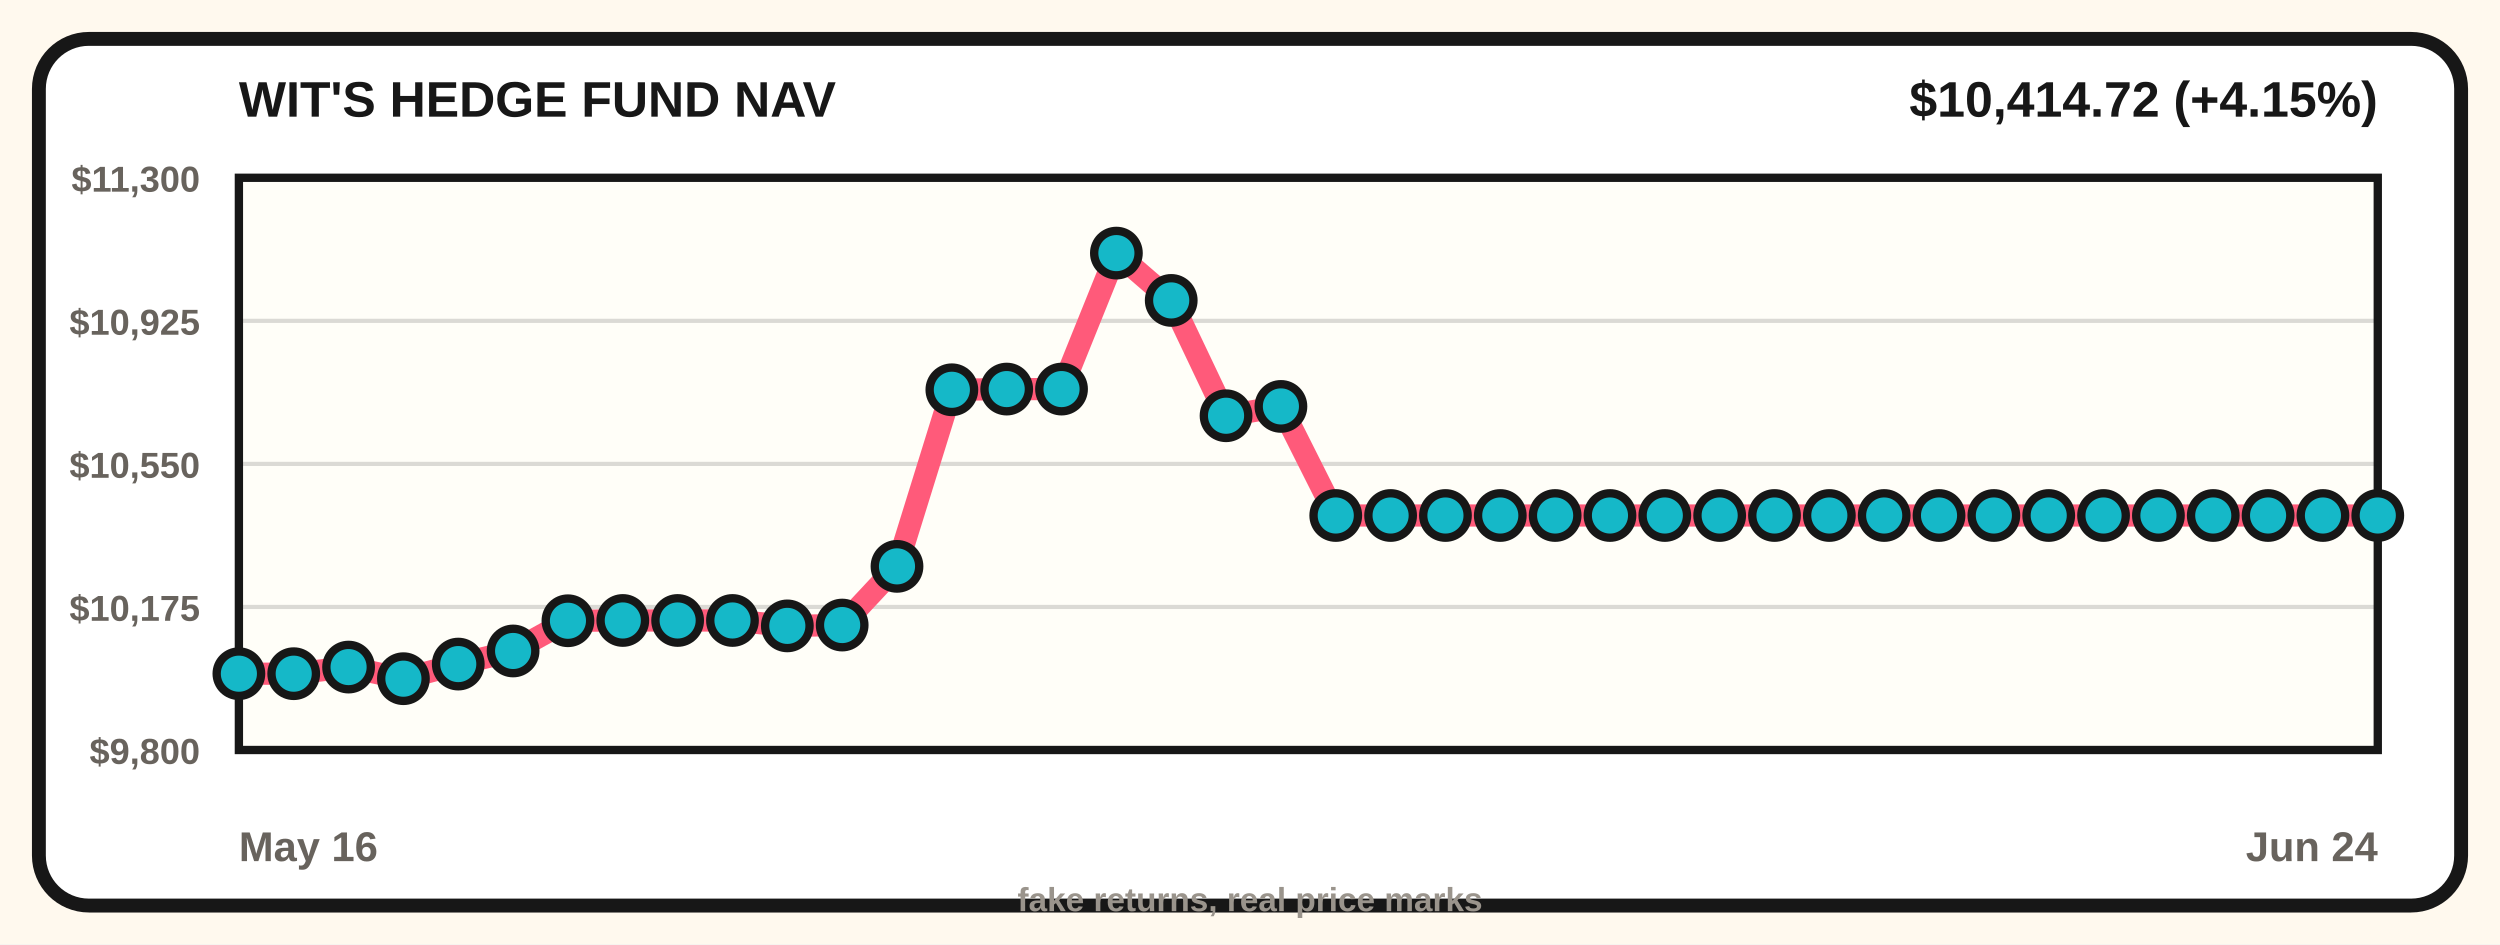
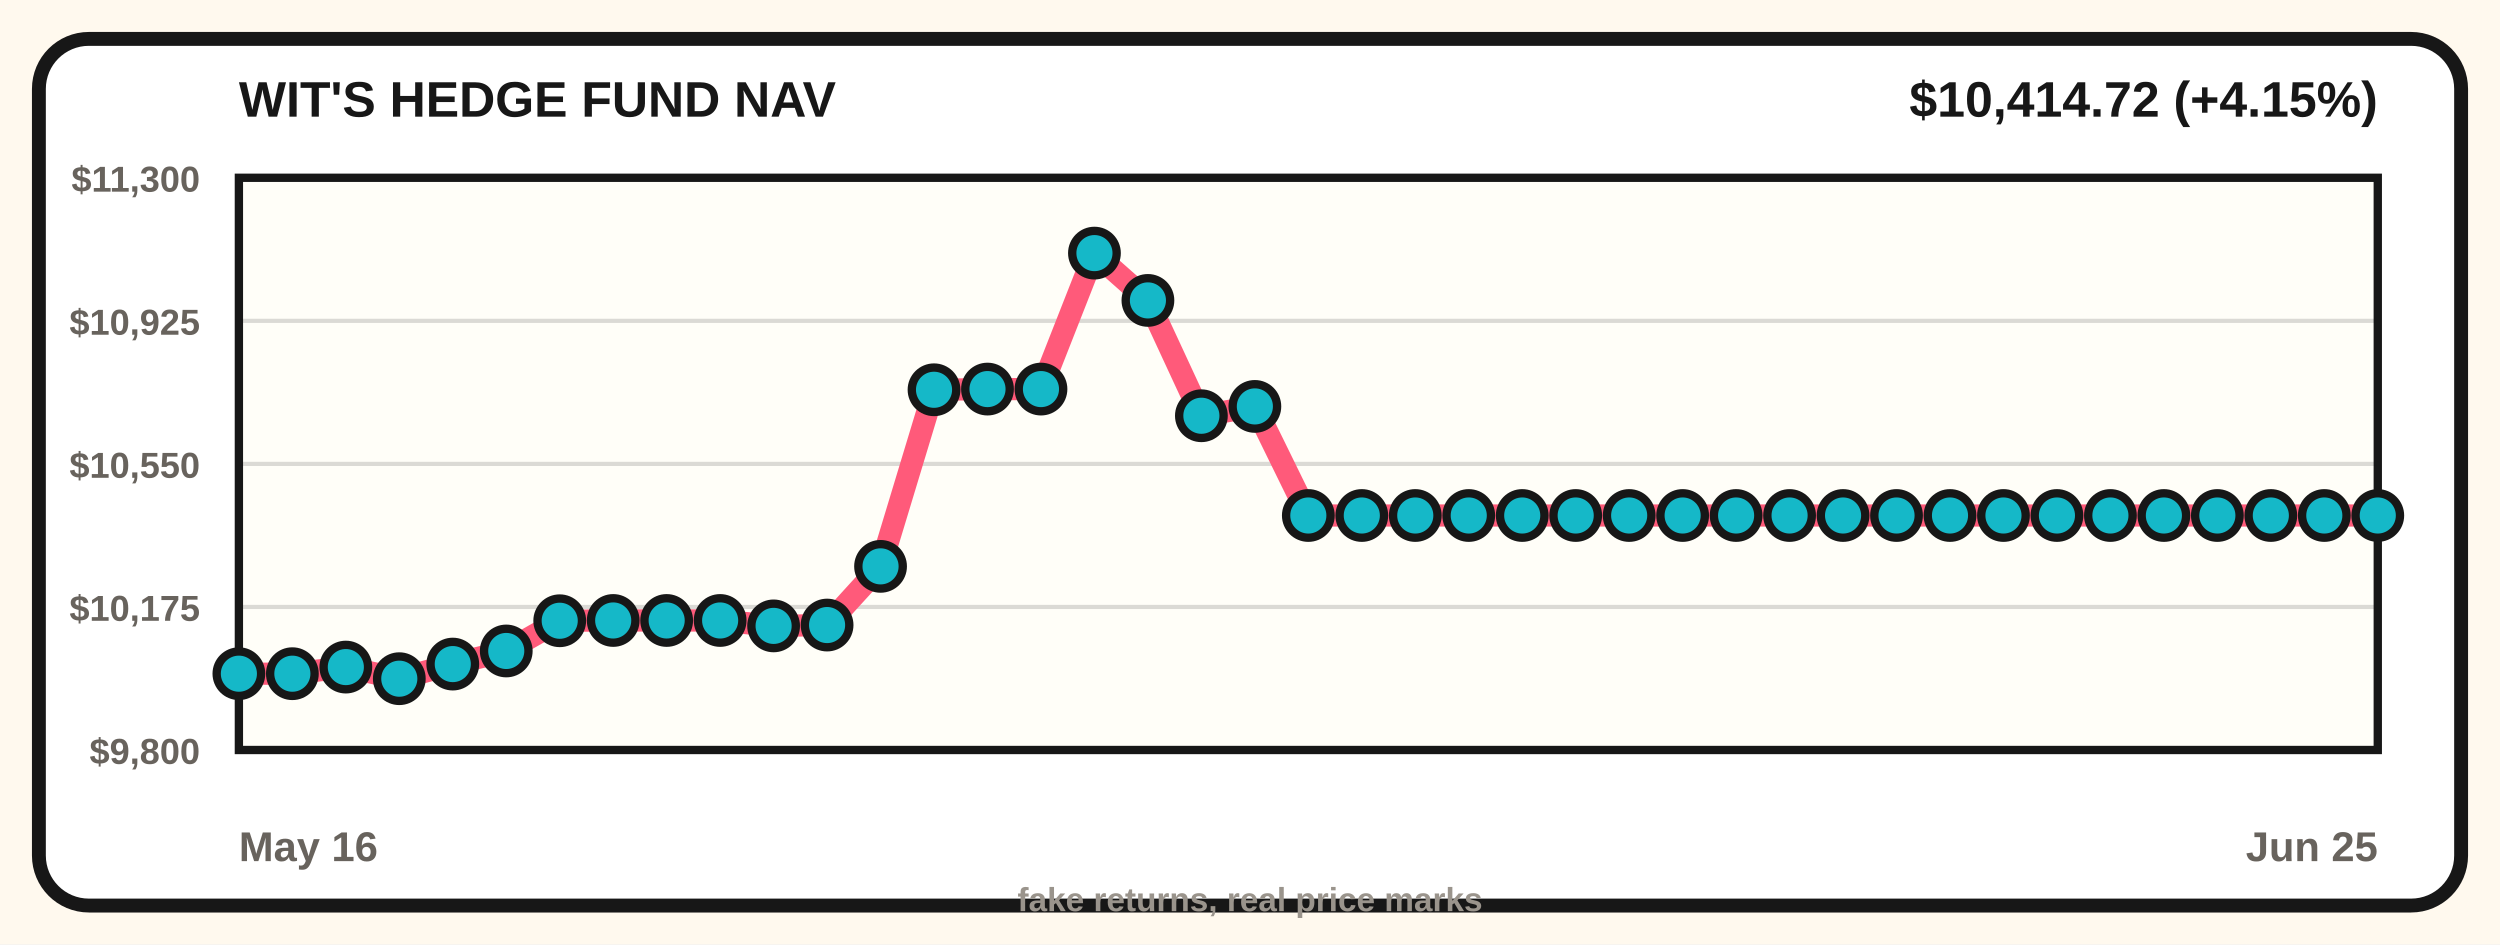
<svg xmlns="http://www.w3.org/2000/svg" width="900" height="340" viewBox="0 0 900 340" role="img" aria-label="Wit's Hedge Fund fake NAV chart">
  <rect width="900" height="340" fill="#fff9ee" />
  <rect x="14" y="14" width="872" height="312" rx="18" fill="#ffffff" stroke="#171717" stroke-width="5" />
  <rect x="86" y="64" width="770" height="206" fill="#fffef8" stroke="#171717" stroke-width="3" />
  <line x1="86" y1="270" x2="856" y2="270" stroke="#171717" stroke-width="1.5" opacity="0.16" />
  <text x="72" y="275" text-anchor="end" font-family="Arial, sans-serif" font-size="13" font-weight="800" fill="#68635d">$9,800</text>
  <line x1="86" y1="218.5" x2="856" y2="218.5" stroke="#171717" stroke-width="1.5" opacity="0.16" />
  <text x="72" y="223.5" text-anchor="end" font-family="Arial, sans-serif" font-size="13" font-weight="800" fill="#68635d">$10,175</text>
  <line x1="86" y1="167" x2="856" y2="167" stroke="#171717" stroke-width="1.5" opacity="0.16" />
  <text x="72" y="172" text-anchor="end" font-family="Arial, sans-serif" font-size="13" font-weight="800" fill="#68635d">$10,550</text>
  <line x1="86" y1="115.5" x2="856" y2="115.5" stroke="#171717" stroke-width="1.5" opacity="0.16" />
  <text x="72" y="120.5" text-anchor="end" font-family="Arial, sans-serif" font-size="13" font-weight="800" fill="#68635d">$10,925</text>
  <line x1="86" y1="64" x2="856" y2="64" stroke="#171717" stroke-width="1.5" opacity="0.16" />
  <text x="72" y="69" text-anchor="end" font-family="Arial, sans-serif" font-size="13" font-weight="800" fill="#68635d">$11,300</text>
-   <polyline points="86,242.53 105.74,242.53 125.49,240.15 145.23,244.33 164.97,239.07 184.72,234.35 204.46,223.47 224.21,223.37 243.95,223.37 263.69,223.37 283.44,225.32 303.18,225.02 322.92,203.89 342.67,140.32 362.41,140.07 382.15,140.07 401.9,91.12 421.64,108.15 441.38,149.67 461.13,146.31 480.87,185.58 500.62,185.58 520.36,185.58 540.1,185.58 559.85,185.58 579.59,185.58 599.33,185.58 619.08,185.58 638.82,185.58 658.56,185.58 678.31,185.58 698.05,185.58 717.79,185.58 737.54,185.58 757.28,185.58 777.03,185.58 796.77,185.58 816.51,185.58 836.26,185.58 856,185.58" fill="none" stroke="#ff5a7a" stroke-width="8" stroke-linecap="round" stroke-linejoin="round" />
+   <polyline points="86,242.53 105.25,242.53 124.5,240.15 143.75,244.33 163,239.07 182.25,234.35 201.5,223.47 220.75,223.37 240,223.37 259.25,223.37 278.5,225.32 297.75,225.02 317,203.89 336.25,140.32 355.5,140.07 374.75,140.07 394,91.12 413.25,108.15 432.5,149.67 451.75,146.31 471,185.58 490.25,185.58 509.5,185.58 528.75,185.58 548,185.58 567.25,185.58 586.5,185.58 605.75,185.58 625,185.58 644.25,185.58 663.5,185.58 682.75,185.58 702,185.58 721.25,185.58 740.5,185.58 759.75,185.58 779,185.58 798.25,185.58 817.5,185.58 836.75,185.58 856,185.58" fill="none" stroke="#ff5a7a" stroke-width="8" stroke-linecap="round" stroke-linejoin="round" />
  <circle cx="86" cy="242.53" r="8" fill="#15b8c8" stroke="#171717" stroke-width="3" />
-   <circle cx="105.74" cy="242.53" r="8" fill="#15b8c8" stroke="#171717" stroke-width="3" />
-   <circle cx="125.49" cy="240.15" r="8" fill="#15b8c8" stroke="#171717" stroke-width="3" />
-   <circle cx="145.23" cy="244.33" r="8" fill="#15b8c8" stroke="#171717" stroke-width="3" />
-   <circle cx="164.97" cy="239.07" r="8" fill="#15b8c8" stroke="#171717" stroke-width="3" />
-   <circle cx="184.72" cy="234.35" r="8" fill="#15b8c8" stroke="#171717" stroke-width="3" />
-   <circle cx="204.46" cy="223.47" r="8" fill="#15b8c8" stroke="#171717" stroke-width="3" />
-   <circle cx="224.21" cy="223.37" r="8" fill="#15b8c8" stroke="#171717" stroke-width="3" />
-   <circle cx="243.95" cy="223.37" r="8" fill="#15b8c8" stroke="#171717" stroke-width="3" />
-   <circle cx="263.69" cy="223.37" r="8" fill="#15b8c8" stroke="#171717" stroke-width="3" />
-   <circle cx="283.44" cy="225.32" r="8" fill="#15b8c8" stroke="#171717" stroke-width="3" />
-   <circle cx="303.18" cy="225.02" r="8" fill="#15b8c8" stroke="#171717" stroke-width="3" />
-   <circle cx="322.92" cy="203.89" r="8" fill="#15b8c8" stroke="#171717" stroke-width="3" />
-   <circle cx="342.67" cy="140.32" r="8" fill="#15b8c8" stroke="#171717" stroke-width="3" />
-   <circle cx="362.41" cy="140.07" r="8" fill="#15b8c8" stroke="#171717" stroke-width="3" />
-   <circle cx="382.15" cy="140.07" r="8" fill="#15b8c8" stroke="#171717" stroke-width="3" />
-   <circle cx="401.9" cy="91.12" r="8" fill="#15b8c8" stroke="#171717" stroke-width="3" />
-   <circle cx="421.64" cy="108.15" r="8" fill="#15b8c8" stroke="#171717" stroke-width="3" />
-   <circle cx="441.38" cy="149.67" r="8" fill="#15b8c8" stroke="#171717" stroke-width="3" />
-   <circle cx="461.13" cy="146.31" r="8" fill="#15b8c8" stroke="#171717" stroke-width="3" />
-   <circle cx="480.87" cy="185.58" r="8" fill="#15b8c8" stroke="#171717" stroke-width="3" />
-   <circle cx="500.62" cy="185.58" r="8" fill="#15b8c8" stroke="#171717" stroke-width="3" />
-   <circle cx="520.36" cy="185.58" r="8" fill="#15b8c8" stroke="#171717" stroke-width="3" />
-   <circle cx="540.1" cy="185.58" r="8" fill="#15b8c8" stroke="#171717" stroke-width="3" />
-   <circle cx="559.85" cy="185.58" r="8" fill="#15b8c8" stroke="#171717" stroke-width="3" />
-   <circle cx="579.59" cy="185.58" r="8" fill="#15b8c8" stroke="#171717" stroke-width="3" />
-   <circle cx="599.33" cy="185.58" r="8" fill="#15b8c8" stroke="#171717" stroke-width="3" />
-   <circle cx="619.08" cy="185.58" r="8" fill="#15b8c8" stroke="#171717" stroke-width="3" />
-   <circle cx="638.82" cy="185.58" r="8" fill="#15b8c8" stroke="#171717" stroke-width="3" />
-   <circle cx="658.56" cy="185.58" r="8" fill="#15b8c8" stroke="#171717" stroke-width="3" />
-   <circle cx="678.31" cy="185.58" r="8" fill="#15b8c8" stroke="#171717" stroke-width="3" />
-   <circle cx="698.05" cy="185.58" r="8" fill="#15b8c8" stroke="#171717" stroke-width="3" />
-   <circle cx="717.79" cy="185.58" r="8" fill="#15b8c8" stroke="#171717" stroke-width="3" />
-   <circle cx="737.54" cy="185.58" r="8" fill="#15b8c8" stroke="#171717" stroke-width="3" />
-   <circle cx="757.28" cy="185.58" r="8" fill="#15b8c8" stroke="#171717" stroke-width="3" />
-   <circle cx="777.03" cy="185.58" r="8" fill="#15b8c8" stroke="#171717" stroke-width="3" />
-   <circle cx="796.77" cy="185.58" r="8" fill="#15b8c8" stroke="#171717" stroke-width="3" />
-   <circle cx="816.51" cy="185.58" r="8" fill="#15b8c8" stroke="#171717" stroke-width="3" />
-   <circle cx="836.26" cy="185.58" r="8" fill="#15b8c8" stroke="#171717" stroke-width="3" />
+   <circle cx="105.25" cy="242.53" r="8" fill="#15b8c8" stroke="#171717" stroke-width="3" />
+   <circle cx="124.5" cy="240.15" r="8" fill="#15b8c8" stroke="#171717" stroke-width="3" />
+   <circle cx="143.75" cy="244.33" r="8" fill="#15b8c8" stroke="#171717" stroke-width="3" />
+   <circle cx="163" cy="239.07" r="8" fill="#15b8c8" stroke="#171717" stroke-width="3" />
+   <circle cx="182.25" cy="234.35" r="8" fill="#15b8c8" stroke="#171717" stroke-width="3" />
+   <circle cx="201.5" cy="223.47" r="8" fill="#15b8c8" stroke="#171717" stroke-width="3" />
+   <circle cx="220.75" cy="223.37" r="8" fill="#15b8c8" stroke="#171717" stroke-width="3" />
+   <circle cx="240" cy="223.37" r="8" fill="#15b8c8" stroke="#171717" stroke-width="3" />
+   <circle cx="259.25" cy="223.37" r="8" fill="#15b8c8" stroke="#171717" stroke-width="3" />
+   <circle cx="278.5" cy="225.32" r="8" fill="#15b8c8" stroke="#171717" stroke-width="3" />
+   <circle cx="297.75" cy="225.02" r="8" fill="#15b8c8" stroke="#171717" stroke-width="3" />
+   <circle cx="317" cy="203.89" r="8" fill="#15b8c8" stroke="#171717" stroke-width="3" />
+   <circle cx="336.25" cy="140.32" r="8" fill="#15b8c8" stroke="#171717" stroke-width="3" />
+   <circle cx="355.5" cy="140.07" r="8" fill="#15b8c8" stroke="#171717" stroke-width="3" />
+   <circle cx="374.75" cy="140.07" r="8" fill="#15b8c8" stroke="#171717" stroke-width="3" />
+   <circle cx="394" cy="91.12" r="8" fill="#15b8c8" stroke="#171717" stroke-width="3" />
+   <circle cx="413.25" cy="108.15" r="8" fill="#15b8c8" stroke="#171717" stroke-width="3" />
+   <circle cx="432.5" cy="149.67" r="8" fill="#15b8c8" stroke="#171717" stroke-width="3" />
+   <circle cx="451.75" cy="146.31" r="8" fill="#15b8c8" stroke="#171717" stroke-width="3" />
+   <circle cx="471" cy="185.58" r="8" fill="#15b8c8" stroke="#171717" stroke-width="3" />
+   <circle cx="490.25" cy="185.58" r="8" fill="#15b8c8" stroke="#171717" stroke-width="3" />
+   <circle cx="509.5" cy="185.58" r="8" fill="#15b8c8" stroke="#171717" stroke-width="3" />
+   <circle cx="528.75" cy="185.58" r="8" fill="#15b8c8" stroke="#171717" stroke-width="3" />
+   <circle cx="548" cy="185.58" r="8" fill="#15b8c8" stroke="#171717" stroke-width="3" />
+   <circle cx="567.25" cy="185.58" r="8" fill="#15b8c8" stroke="#171717" stroke-width="3" />
+   <circle cx="586.5" cy="185.58" r="8" fill="#15b8c8" stroke="#171717" stroke-width="3" />
+   <circle cx="605.75" cy="185.58" r="8" fill="#15b8c8" stroke="#171717" stroke-width="3" />
+   <circle cx="625" cy="185.58" r="8" fill="#15b8c8" stroke="#171717" stroke-width="3" />
+   <circle cx="644.25" cy="185.58" r="8" fill="#15b8c8" stroke="#171717" stroke-width="3" />
+   <circle cx="663.5" cy="185.58" r="8" fill="#15b8c8" stroke="#171717" stroke-width="3" />
+   <circle cx="682.75" cy="185.58" r="8" fill="#15b8c8" stroke="#171717" stroke-width="3" />
+   <circle cx="702" cy="185.58" r="8" fill="#15b8c8" stroke="#171717" stroke-width="3" />
+   <circle cx="721.25" cy="185.58" r="8" fill="#15b8c8" stroke="#171717" stroke-width="3" />
+   <circle cx="740.5" cy="185.58" r="8" fill="#15b8c8" stroke="#171717" stroke-width="3" />
+   <circle cx="759.75" cy="185.58" r="8" fill="#15b8c8" stroke="#171717" stroke-width="3" />
+   <circle cx="779" cy="185.58" r="8" fill="#15b8c8" stroke="#171717" stroke-width="3" />
+   <circle cx="798.25" cy="185.58" r="8" fill="#15b8c8" stroke="#171717" stroke-width="3" />
+   <circle cx="817.5" cy="185.58" r="8" fill="#15b8c8" stroke="#171717" stroke-width="3" />
+   <circle cx="836.75" cy="185.58" r="8" fill="#15b8c8" stroke="#171717" stroke-width="3" />
  <circle cx="856" cy="185.58" r="8" fill="#15b8c8" stroke="#171717" stroke-width="3" />
  <text x="86" y="42" font-family="Arial, sans-serif" font-size="18" font-weight="900" fill="#171717">WIT'S HEDGE FUND NAV</text>
  <text x="856" y="42" text-anchor="end" font-family="Arial, sans-serif" font-size="18" font-weight="900" fill="#171717">$10,414.72 (+4.15%)</text>
  <text x="86" y="310" text-anchor="start" font-family="Arial, sans-serif" font-size="15" font-weight="900" fill="#68635d">May 16</text>
-   <text x="856" y="310" text-anchor="end" font-family="Arial, sans-serif" font-size="15" font-weight="900" fill="#68635d">Jun 24</text>
+   <text x="856" y="310" text-anchor="end" font-family="Arial, sans-serif" font-size="15" font-weight="900" fill="#68635d">Jun 25</text>
  <text x="450" y="328" text-anchor="middle" font-family="Arial, sans-serif" font-size="12" font-weight="800" fill="#9a948c">fake returns, real price marks</text>
</svg>
